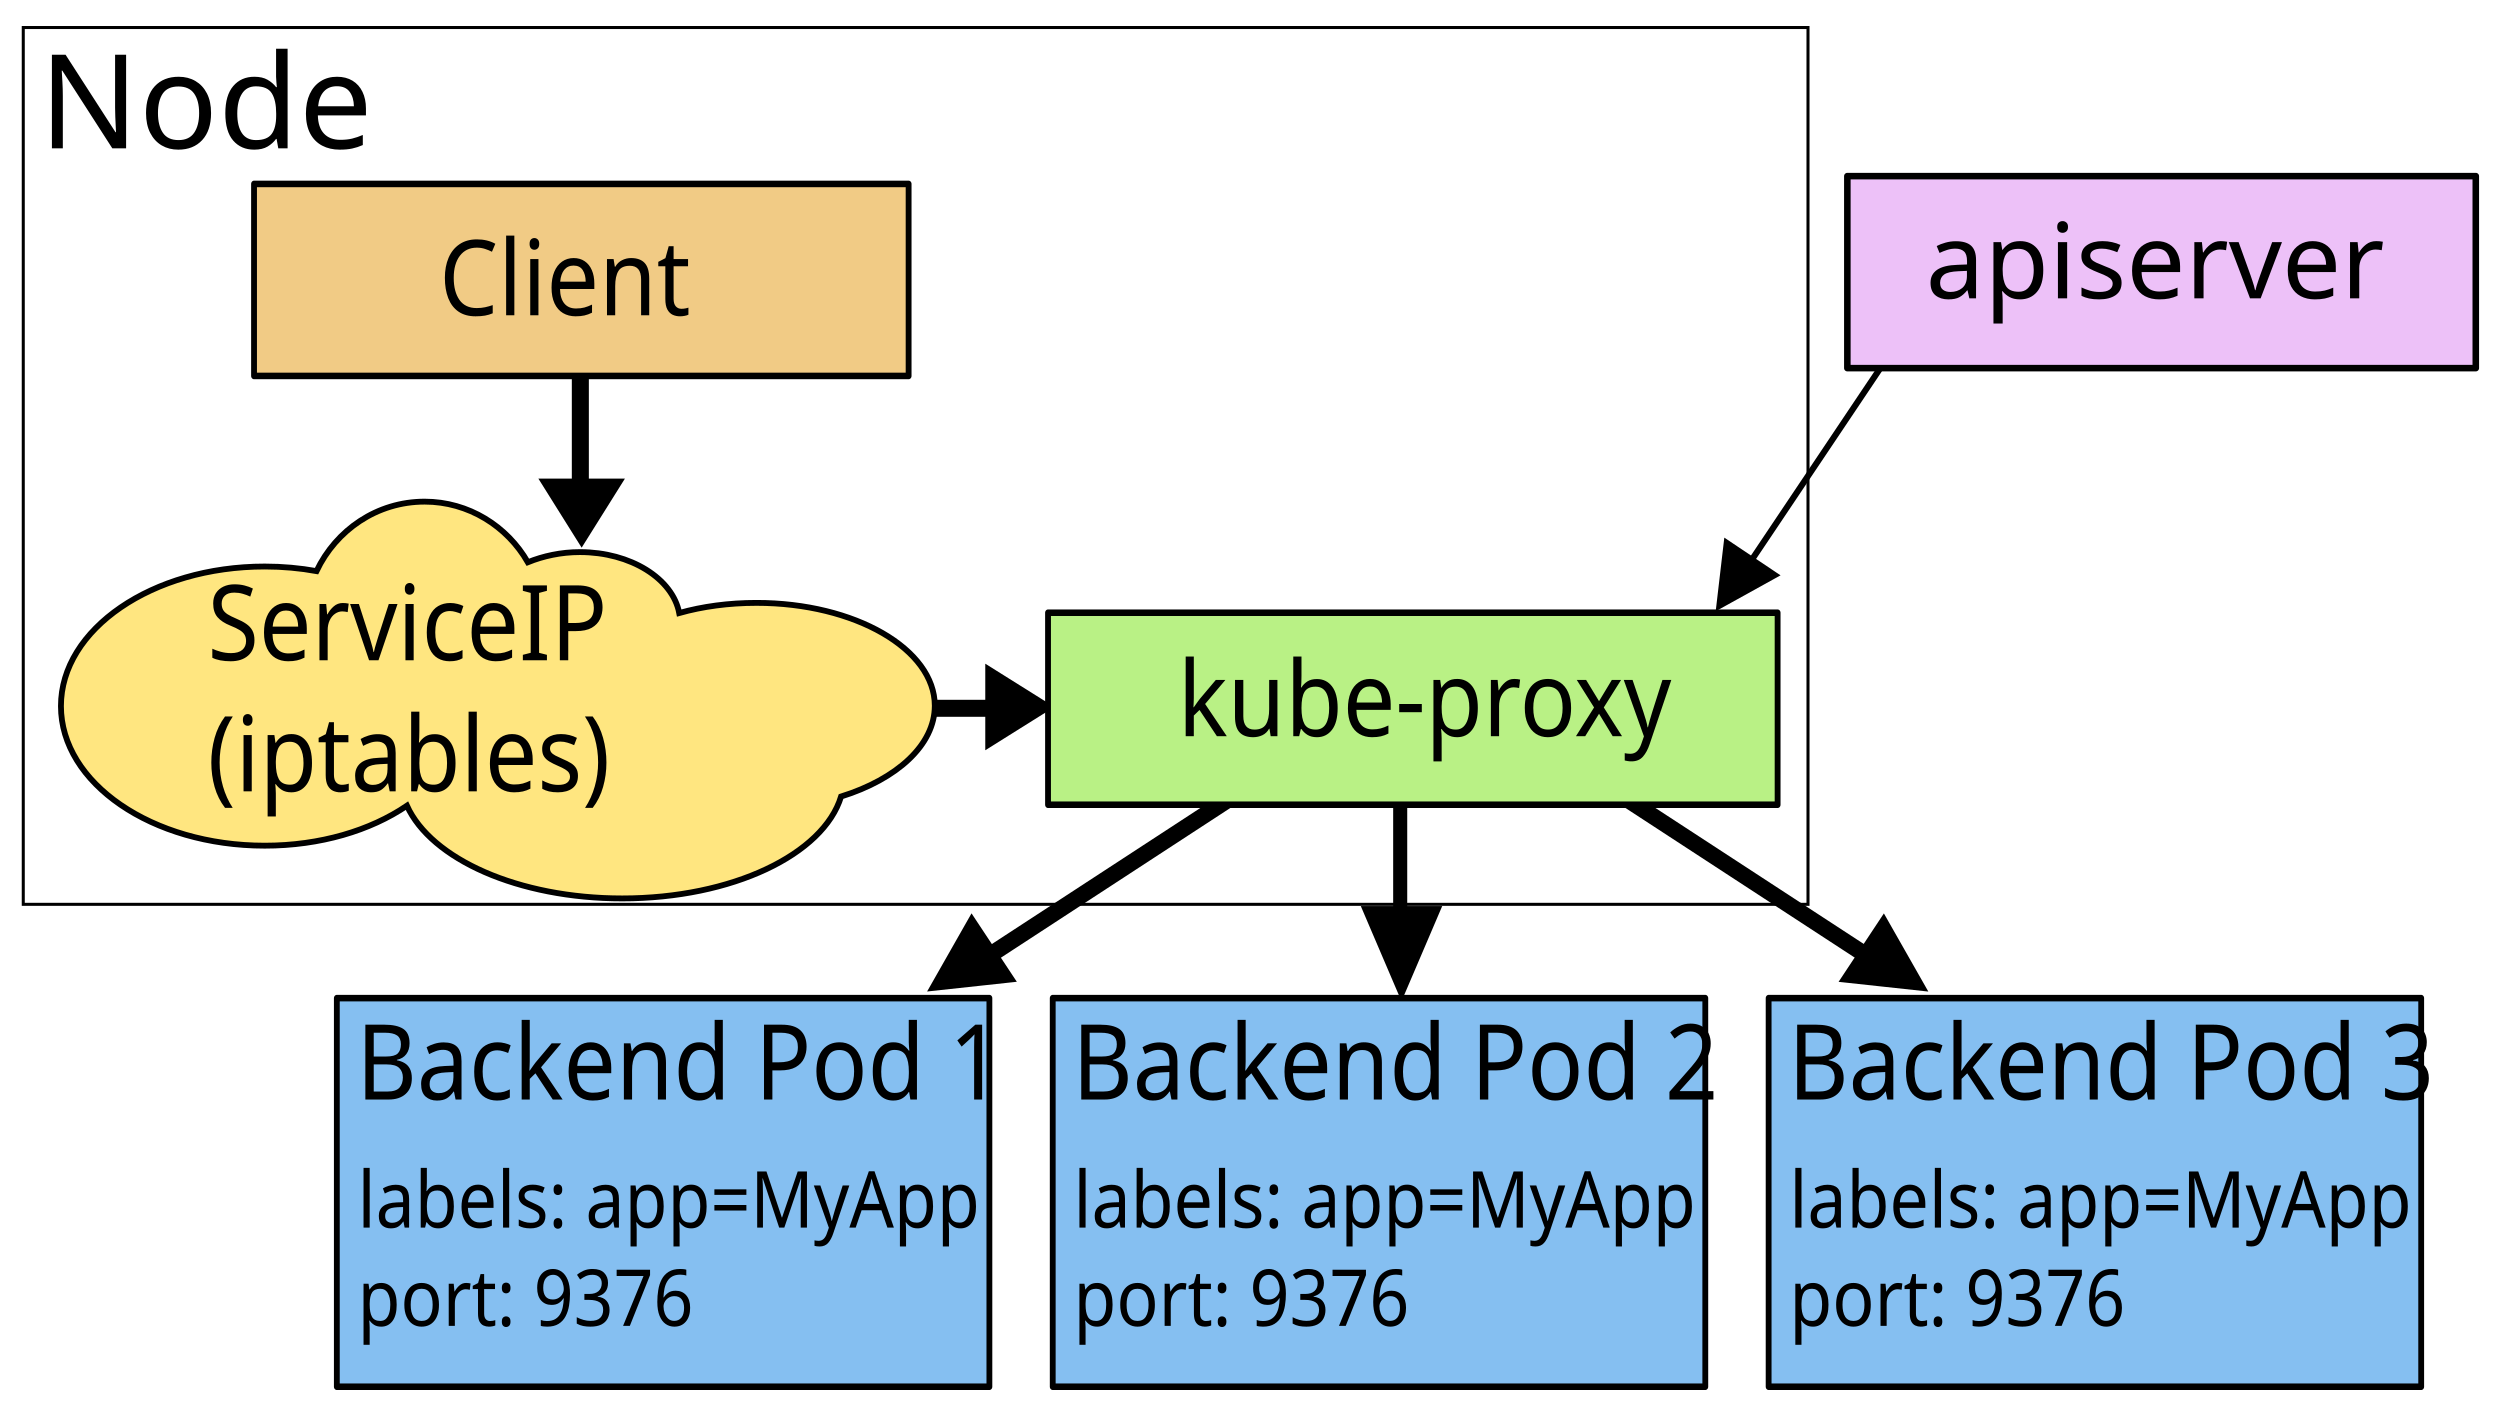
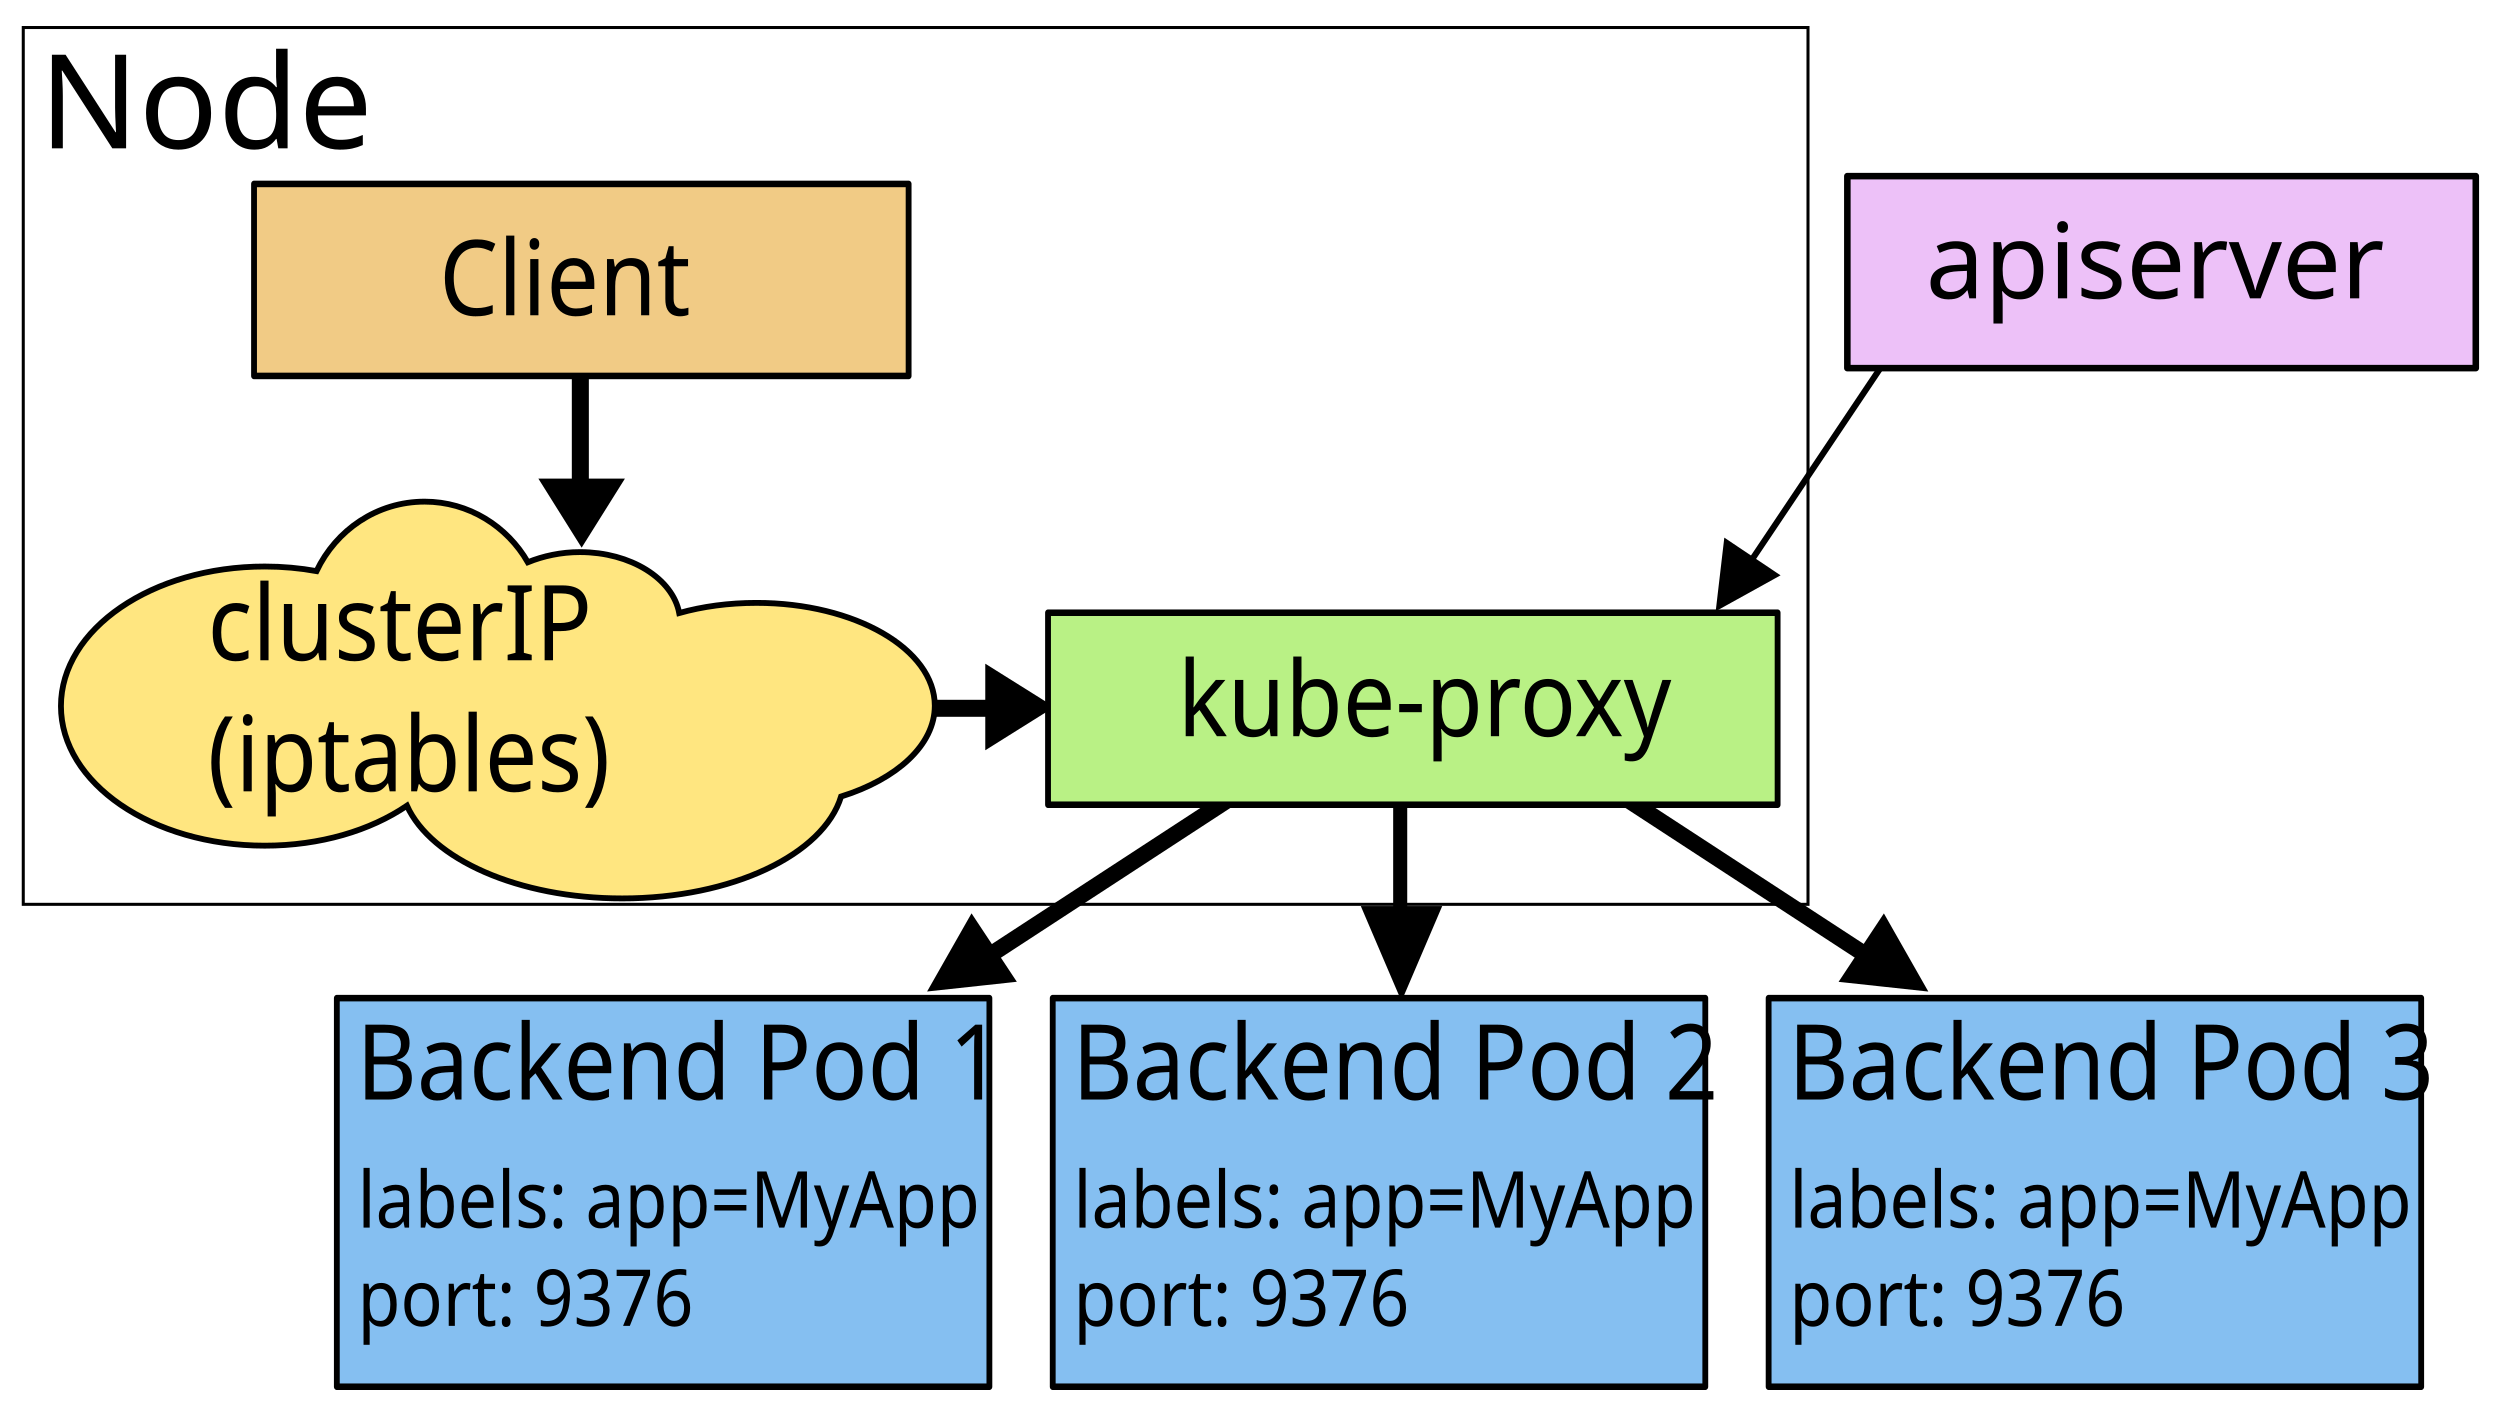
<svg xmlns="http://www.w3.org/2000/svg" version="1.1" id="svg2" x="0px" y="0px" viewBox="0 0 763 429" style="enable-background:new 0 0 763 429;" xml:space="preserve">
  <style type="text/css">
	.st0{fill:none;stroke:#000000;stroke-width:5.197;}
	.st1{stroke:#000000;stroke-width:5.197;stroke-linecap:round;}
	.st2{fill:none;stroke:#000000;stroke-width:5;}
	.st3{stroke:#000000;stroke-width:4.704;stroke-linecap:round;}
	.st4{fill:none;stroke:#000000;stroke-width:4.293;}
	.st5{stroke:#000000;stroke-width:4.293;stroke-linecap:round;}
	.st6{fill:#85BFF1;stroke:#000000;stroke-width:2;stroke-linecap:round;stroke-linejoin:round;}
	.st7{font-family:'ArialMT';}
	.st8{font-size:32px;}
	.st9{font-size:24px;}
	.st10{fill:none;stroke:#000000;stroke-width:1.881;}
	.st11{stroke:#000000;stroke-width:1.881;stroke-linecap:round;}
	.st12{fill:#F1CB85;stroke:#000000;stroke-width:2;stroke-linecap:round;stroke-linejoin:round;}
	.st13{fill:#B9F185;stroke:#000000;stroke-width:2;stroke-linecap:round;stroke-linejoin:round;}
	.st14{fill:#EDC1F8;stroke:#000000;stroke-width:2;stroke-linecap:round;stroke-linejoin:round;}
	.st15{fill:#FFE680;stroke:#000000;stroke-width:1.779;}
	.st16{fill:none;stroke:#000000;stroke-width:0.924;}
	.st17{font-family:'MyriadPro-Regular';}
	.st18{font-size:40px;}
</style>
  <g id="layer1">
    <g id="g4178-3-8" transform="matrix(0,-1,-0.9257896,0,936.4441,1029.269)">
      <path id="path4174-3-4" class="st0" d="M813.1,746.1c0-71.3,0-71.3,0-71.3" />
      <path id="path4176-9-0" class="st1" d="    M804.8,684.1l8.7-15l8.7,15H804.8z" />
    </g>
    <g id="g4324" transform="matrix(0.9659258,0.258819,0.258819,-0.9659258,-38.81074,1076.238)">
      <path id="path4174-3-2" class="st2" d="M227.9,959.7c-102-113.8-102-113.8-102-113.8" />
      <path id="path4176-9-9" class="st3" d="    M118.8,852.8l-4.8-18.4l17.8,6.9L118.8,852.8z" />
    </g>
    <g id="g4324-8" transform="matrix(-0.9659258,0.258819,-0.258819,-0.9659258,888.3296,1076.238)">
      <path id="path4174-3-2-7" class="st2" d="M206.6,954c-102-113.8-102-113.8-102-113.8" />
      <path id="path4176-9-9-3" class="st3" d="    M97.6,847.1l-4.8-18.4l17.8,6.9L97.6,847.1z" />
    </g>
    <g id="g4178-3-9" transform="matrix(1,0,0,-1.356607,79.24001,1699.543)">
      <path id="path4174-3-8" class="st4" d="M348.1,1108.8c0-71.3,0-71.3,0-71.3" />
      <path id="path4176-9-5" class="st5" d="    M339.8,1046.8l8.7-15l8.7,15H339.8z" />
    </g>
    <g id="g3937" transform="translate(21.64354,719.7307)">
      <g id="g3868" transform="matrix(0.8879234,0,0,1,43.50975,6.5250001e-6)">
        <rect id="rect2985" x="42.4" y="-415.1" class="st6" width="224.3" height="118.6" />
        <g id="g3861">
          <text transform="matrix(1 0 0 1 49.0991 -384.1545)" class="st7 st8">Backend Pod 1</text>
          <text transform="matrix(1 0 0 1 49.5313 -345.0667)" class="st7 st9">labels: app=MyApp</text>
          <text transform="matrix(1 0 0 1 49.5313 -315.0667)" class="st7 st9">port: 9376</text>
        </g>
      </g>
      <g id="g3868-7" transform="matrix(0.8879234,0,0,1,262.0023,6.5250001e-6)">
        <rect id="rect2985-1" x="42.4" y="-415.1" class="st6" width="224.3" height="118.6" />
        <g id="g3861-9">
          <text transform="matrix(1 0 0 1 49.0992 -384.1545)" class="st7 st8">Backend Pod 2</text>
          <text transform="matrix(1 0 0 1 49.5315 -345.0667)" class="st7 st9">labels: app=MyApp</text>
          <text transform="matrix(1 0 0 1 49.5315 -315.0667)" class="st7 st9">port: 9376</text>
        </g>
      </g>
      <g id="g3868-3" transform="matrix(0.8879234,0,0,1,480.4949,6.5250001e-6)">
        <rect id="rect2985-2" x="42.4" y="-415.1" class="st6" width="224.3" height="118.6" />
        <g id="g3861-3">
          <text transform="matrix(1 0 0 1 49.0988 -384.1545)" class="st7 st8">Backend Pod 3</text>
          <text transform="matrix(1 0 0 1 49.531 -345.0667)" class="st7 st9">labels: app=MyApp</text>
          <text transform="matrix(1 0 0 1 49.531 -315.0667)" class="st7 st9">port: 9376</text>
        </g>
      </g>
    </g>
    <g id="g4178-3-4" transform="matrix(-0.8305249,-0.5569815,0.6293933,-0.9384995,365.5485,1487.84)">
      <path id="path4174-3-9" class="st10" d="M593.1,1113.2c0-71.3,0-71.3,0-71.3" />
      <path id="path4176-9-1" class="st11" d="    M584.8,1051.2l8.7-15l8.7,15L584.8,1051.2z" />
    </g>
    <g id="g4178-3" transform="matrix(1,0,0,-0.9257896,-170.9814,1268.77)">
      <path id="path4174-3" class="st0" d="M348.1,1272.1c0-71.3,0-71.3,0-71.3" />
      <path id="path4176-9" class="st1" d="    M339.8,1210.1l8.7-15l8.7,15H339.8z" />
    </g>
    <g id="g4090" transform="matrix(0.89067,0,0,1,-130.9729,-172.3629)">
      <rect id="rect2985-4" x="234.1" y="228.5" class="st12" width="224.3" height="58.6" />
      <g id="g3861-6" transform="translate(217.6177,652.8252)">
        <text transform="matrix(1 0 0 1 79.9251 -384.2347)" class="st7 st8">Client </text>
      </g>
    </g>
    <g id="g4168" transform="matrix(0.89067,0,0,1,263.6592,74.20547)">
      <rect id="rect2985-4-0" x="63.1" y="112.8" class="st13" width="250" height="58.6" />
      <g id="g3861-6-2" transform="translate(34.74743,534.2629)">
        <text transform="matrix(1 0 0 1 72.8052 -383.7867)" class="st7 st8">kube-proxy</text>
      </g>
    </g>
    <g id="g4168-5" transform="translate(478.8234,27.29197)">
      <g id="g4238" transform="translate(22.08743,-86.34177)">
        <rect id="rect2985-4-0-6" x="62.9" y="112.8" class="st14" width="191.8" height="58.6" />
        <g id="g3861-6-2-6" transform="translate(39.10743,534.2629)">
          <text transform="matrix(1 0 0 1 47.7108 -384.1544)" class="st7 st8">apiserver</text>
        </g>
      </g>
    </g>
    <path id="path3884" class="st15" d="M129.6,153.1c-14.5,0-27,8.6-33,21.2   c-5-0.9-10.3-1.4-15.8-1.4c-34.3,0-62.2,19.1-62.2,42.6s27.8,42.6,62.2,42.6c16.9,0,32.2-4.6,43.4-12.2c7.4,16.3,34,28.3,65.7,28.3   c33.5,0,61.4-13.4,66.8-31.1c17-5.3,28.6-15.7,28.6-27.7c0-17.3-24.4-31.4-54.4-31.4c-8.5,0-16.5,1.1-23.6,3.1   c-2-10.5-14.8-18.6-30.3-18.6c-5.8,0-11.2,1.2-15.9,3.1C154.8,160.6,143,153.1,129.6,153.1L129.6,153.1z" />
    <g id="g3861-6-28" transform="matrix(0.89067,0,0,1,-31.09184,587.679)">
-       <text transform="matrix(1 0 0 1 106.0396 -386.1732)" class="st7 st8">ServiceIP</text>
+       <text transform="matrix(1 0 0 1 106.0396 -386.1732)" class="st7 st8">clusterIP</text>
      <text transform="matrix(1 0 0 1 106.0396 -346.1732)" class="st7 st8">(iptables) </text>
    </g>
    <rect id="rect3889" x="7.1" y="8.4" class="st16" width="544.7" height="267.6" />
    <text transform="matrix(1 0 0 1 11.9691 45.2705)" class="st17 st18">Node</text>
  </g>
</svg>
